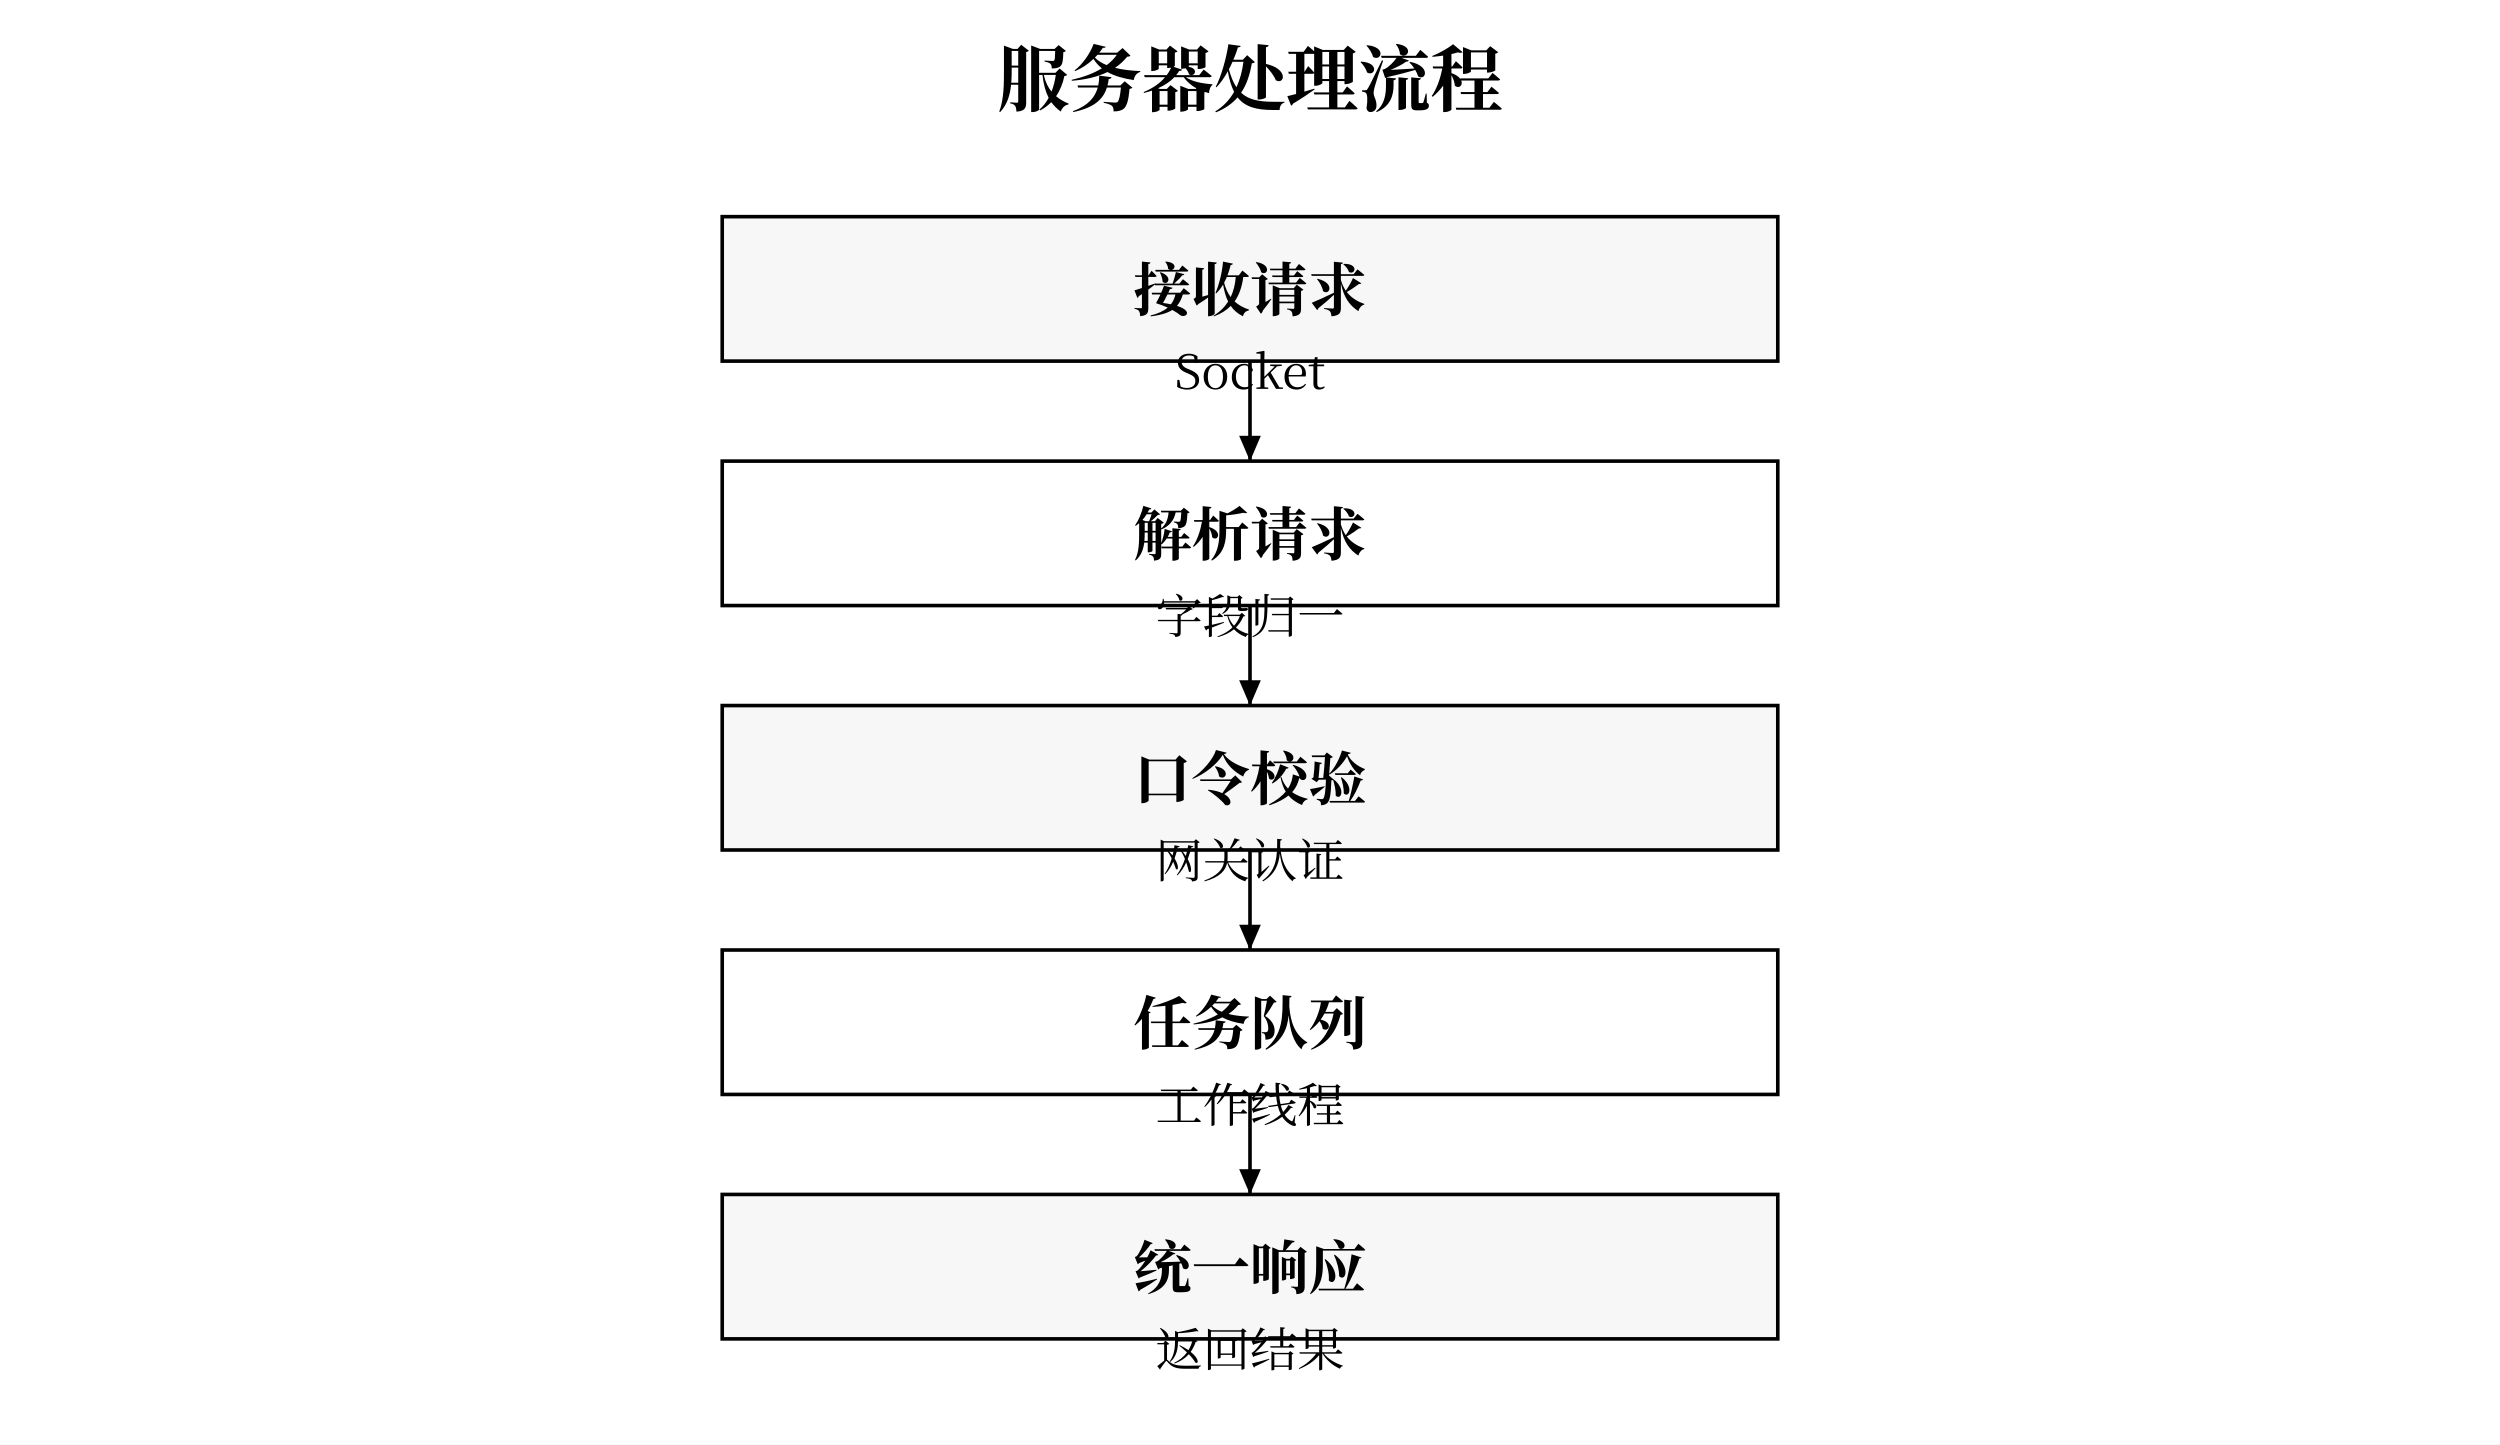
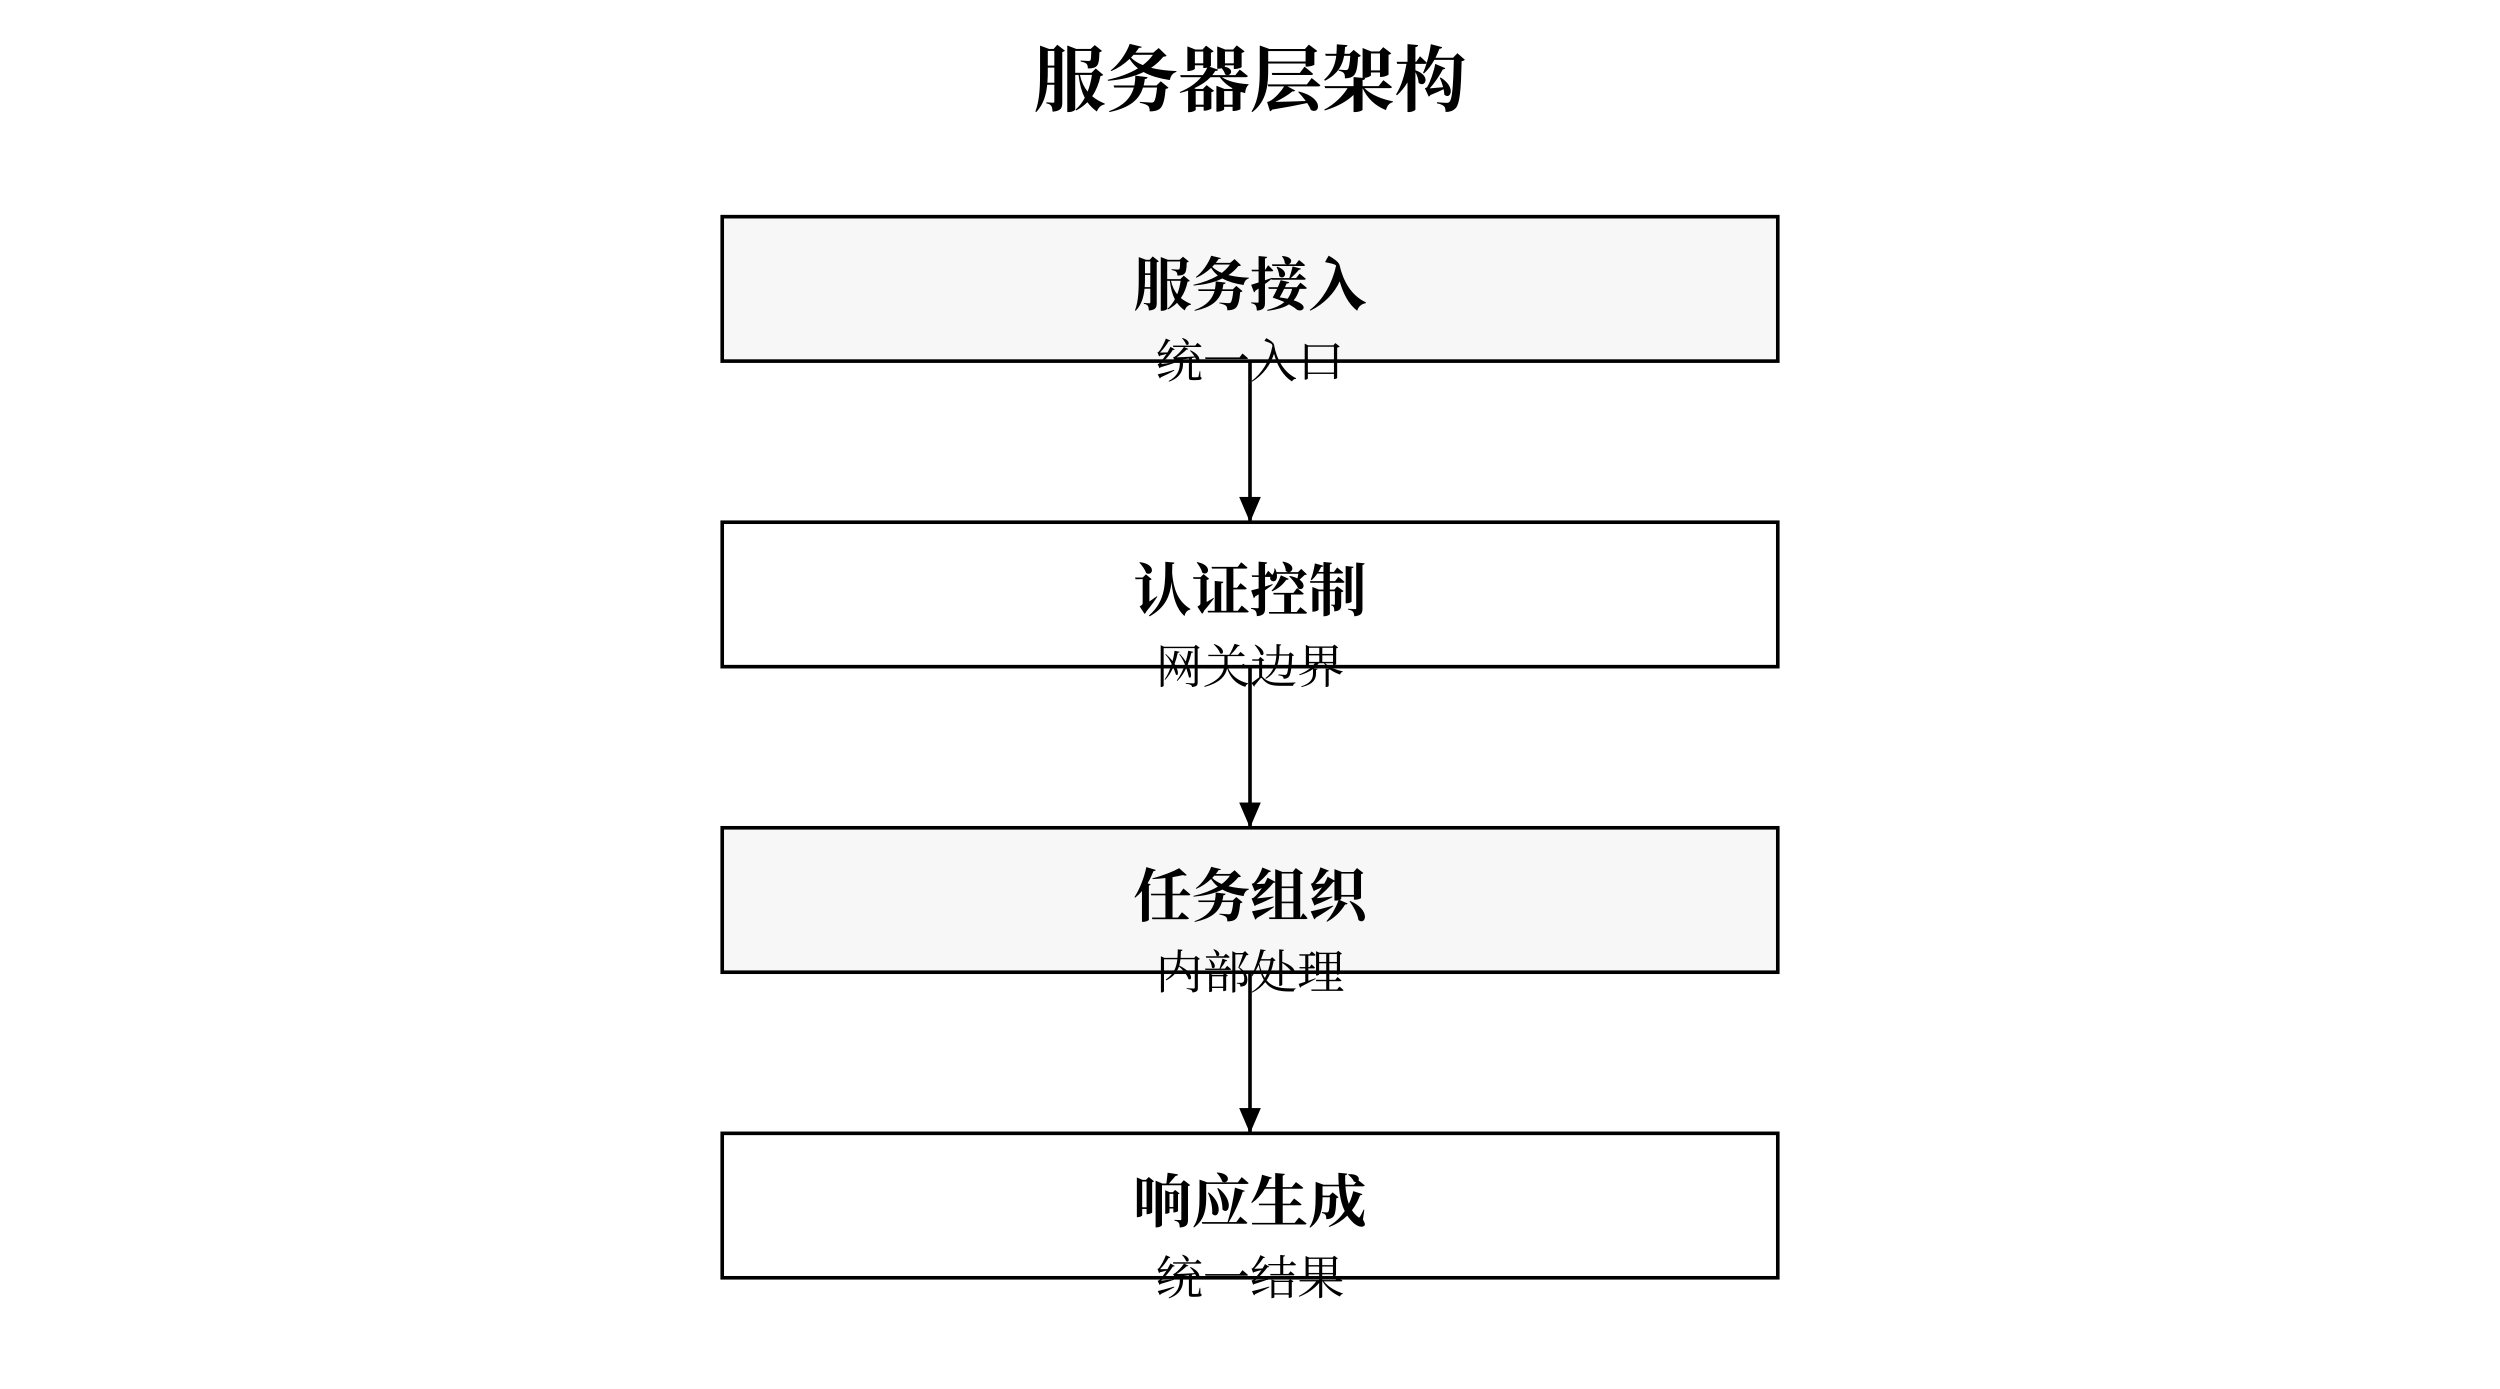
- <svg xmlns="http://www.w3.org/2000/svg" width="900" height="520" viewBox="0 0 900 520">
+ <svg xmlns="http://www.w3.org/2000/svg" width="900" height="500" viewBox="0 0 900 500">
  <defs>
    <marker id="arrow" markerWidth="8" markerHeight="8" refX="7" refY="3" orient="auto" markerUnits="strokeWidth">
      <path d="M0,0 L0,6 L7,3 z" fill="#000000" />
    </marker>
  </defs>
-   <rect x="0" y="0" width="900" height="520" fill="#ffffff" />
-   <text x="450.0" y="38" font-family="SimSun, Songti SC, Noto Serif CJK SC, Microsoft YaHei, Arial, sans-serif" font-size="26" font-weight="bold" text-anchor="middle" fill="#000000">服务器处理流程</text>
+   <rect x="0" y="0" width="900" height="500" fill="#ffffff" />
+   <text x="450.0" y="38" font-family="SimSun, Songti SC, Noto Serif CJK SC, Microsoft YaHei, Arial, sans-serif" font-size="26" font-weight="bold" text-anchor="middle" fill="#000000">服务器层架构</text>
  <rect x="260" y="78" width="380" height="52" fill="#f7f7f7" stroke="#000000" stroke-width="1.3" />
-   <text x="450.0" y="112" font-family="SimSun, Songti SC, Noto Serif CJK SC, Microsoft YaHei, Arial, sans-serif" font-size="21" font-weight="bold" text-anchor="middle" fill="#000000">接收请求</text>
-   <text x="450.0" y="140" font-family="SimSun, Songti SC, Noto Serif CJK SC, Microsoft YaHei, Arial, sans-serif" font-size="17" font-weight="normal" text-anchor="middle" fill="#000000">Socket</text>
-   <line x1="450.0" y1="130" x2="450.0" y2="166" stroke="#000000" stroke-width="1.3" marker-end="url(#arrow)" />
-   <rect x="260" y="166" width="380" height="52" fill="#ffffff" stroke="#000000" stroke-width="1.3" />
-   <text x="450.0" y="200" font-family="SimSun, Songti SC, Noto Serif CJK SC, Microsoft YaHei, Arial, sans-serif" font-size="21" font-weight="bold" text-anchor="middle" fill="#000000">解析请求</text>
-   <text x="450.0" y="228" font-family="SimSun, Songti SC, Noto Serif CJK SC, Microsoft YaHei, Arial, sans-serif" font-size="17" font-weight="normal" text-anchor="middle" fill="#000000">字段归一</text>
-   <line x1="450.0" y1="218" x2="450.0" y2="254" stroke="#000000" stroke-width="1.3" marker-end="url(#arrow)" />
-   <rect x="260" y="254" width="380" height="52" fill="#f7f7f7" stroke="#000000" stroke-width="1.3" />
-   <text x="450.0" y="288" font-family="SimSun, Songti SC, Noto Serif CJK SC, Microsoft YaHei, Arial, sans-serif" font-size="21" font-weight="bold" text-anchor="middle" fill="#000000">口令校验</text>
-   <text x="450.0" y="316" font-family="SimSun, Songti SC, Noto Serif CJK SC, Microsoft YaHei, Arial, sans-serif" font-size="17" font-weight="normal" text-anchor="middle" fill="#000000">网关认证</text>
-   <line x1="450.0" y1="306" x2="450.0" y2="342" stroke="#000000" stroke-width="1.3" marker-end="url(#arrow)" />
-   <rect x="260" y="342" width="380" height="52" fill="#ffffff" stroke="#000000" stroke-width="1.3" />
-   <text x="450.0" y="376" font-family="SimSun, Songti SC, Noto Serif CJK SC, Microsoft YaHei, Arial, sans-serif" font-size="21" font-weight="bold" text-anchor="middle" fill="#000000">任务队列</text>
-   <text x="450.0" y="404" font-family="SimSun, Songti SC, Noto Serif CJK SC, Microsoft YaHei, Arial, sans-serif" font-size="17" font-weight="normal" text-anchor="middle" fill="#000000">工作线程</text>
-   <line x1="450.0" y1="394" x2="450.0" y2="430" stroke="#000000" stroke-width="1.3" marker-end="url(#arrow)" />
-   <rect x="260" y="430" width="380" height="52" fill="#f7f7f7" stroke="#000000" stroke-width="1.3" />
-   <text x="450.0" y="464" font-family="SimSun, Songti SC, Noto Serif CJK SC, Microsoft YaHei, Arial, sans-serif" font-size="21" font-weight="bold" text-anchor="middle" fill="#000000">统一响应</text>
-   <text x="450.0" y="492" font-family="SimSun, Songti SC, Noto Serif CJK SC, Microsoft YaHei, Arial, sans-serif" font-size="17" font-weight="normal" text-anchor="middle" fill="#000000">返回结果</text>
+   <text x="450.0" y="110" font-family="SimSun, Songti SC, Noto Serif CJK SC, Microsoft YaHei, Arial, sans-serif" font-size="21" font-weight="bold" text-anchor="middle" fill="#000000">服务接入</text>
+   <text x="450.0" y="136" font-family="SimSun, Songti SC, Noto Serif CJK SC, Microsoft YaHei, Arial, sans-serif" font-size="17" font-weight="normal" text-anchor="middle" fill="#000000">统一入口</text>
+   <line x1="450.0" y1="130" x2="450.0" y2="188" stroke="#000000" stroke-width="1.3" marker-end="url(#arrow)" />
+   <rect x="260" y="188" width="380" height="52" fill="#ffffff" stroke="#000000" stroke-width="1.3" />
+   <text x="450.0" y="220" font-family="SimSun, Songti SC, Noto Serif CJK SC, Microsoft YaHei, Arial, sans-serif" font-size="21" font-weight="bold" text-anchor="middle" fill="#000000">认证控制</text>
+   <text x="450.0" y="246" font-family="SimSun, Songti SC, Noto Serif CJK SC, Microsoft YaHei, Arial, sans-serif" font-size="17" font-weight="normal" text-anchor="middle" fill="#000000">网关边界</text>
+   <line x1="450.0" y1="240" x2="450.0" y2="298" stroke="#000000" stroke-width="1.3" marker-end="url(#arrow)" />
+   <rect x="260" y="298" width="380" height="52" fill="#f7f7f7" stroke="#000000" stroke-width="1.3" />
+   <text x="450.0" y="330" font-family="SimSun, Songti SC, Noto Serif CJK SC, Microsoft YaHei, Arial, sans-serif" font-size="21" font-weight="bold" text-anchor="middle" fill="#000000">任务组织</text>
+   <text x="450.0" y="356" font-family="SimSun, Songti SC, Noto Serif CJK SC, Microsoft YaHei, Arial, sans-serif" font-size="17" font-weight="normal" text-anchor="middle" fill="#000000">内部处理</text>
+   <line x1="450.0" y1="350" x2="450.0" y2="408" stroke="#000000" stroke-width="1.3" marker-end="url(#arrow)" />
+   <rect x="260" y="408" width="380" height="52" fill="#ffffff" stroke="#000000" stroke-width="1.3" />
+   <text x="450.0" y="440" font-family="SimSun, Songti SC, Noto Serif CJK SC, Microsoft YaHei, Arial, sans-serif" font-size="21" font-weight="bold" text-anchor="middle" fill="#000000">响应生成</text>
+   <text x="450.0" y="466" font-family="SimSun, Songti SC, Noto Serif CJK SC, Microsoft YaHei, Arial, sans-serif" font-size="17" font-weight="normal" text-anchor="middle" fill="#000000">统一结果</text>
</svg>
